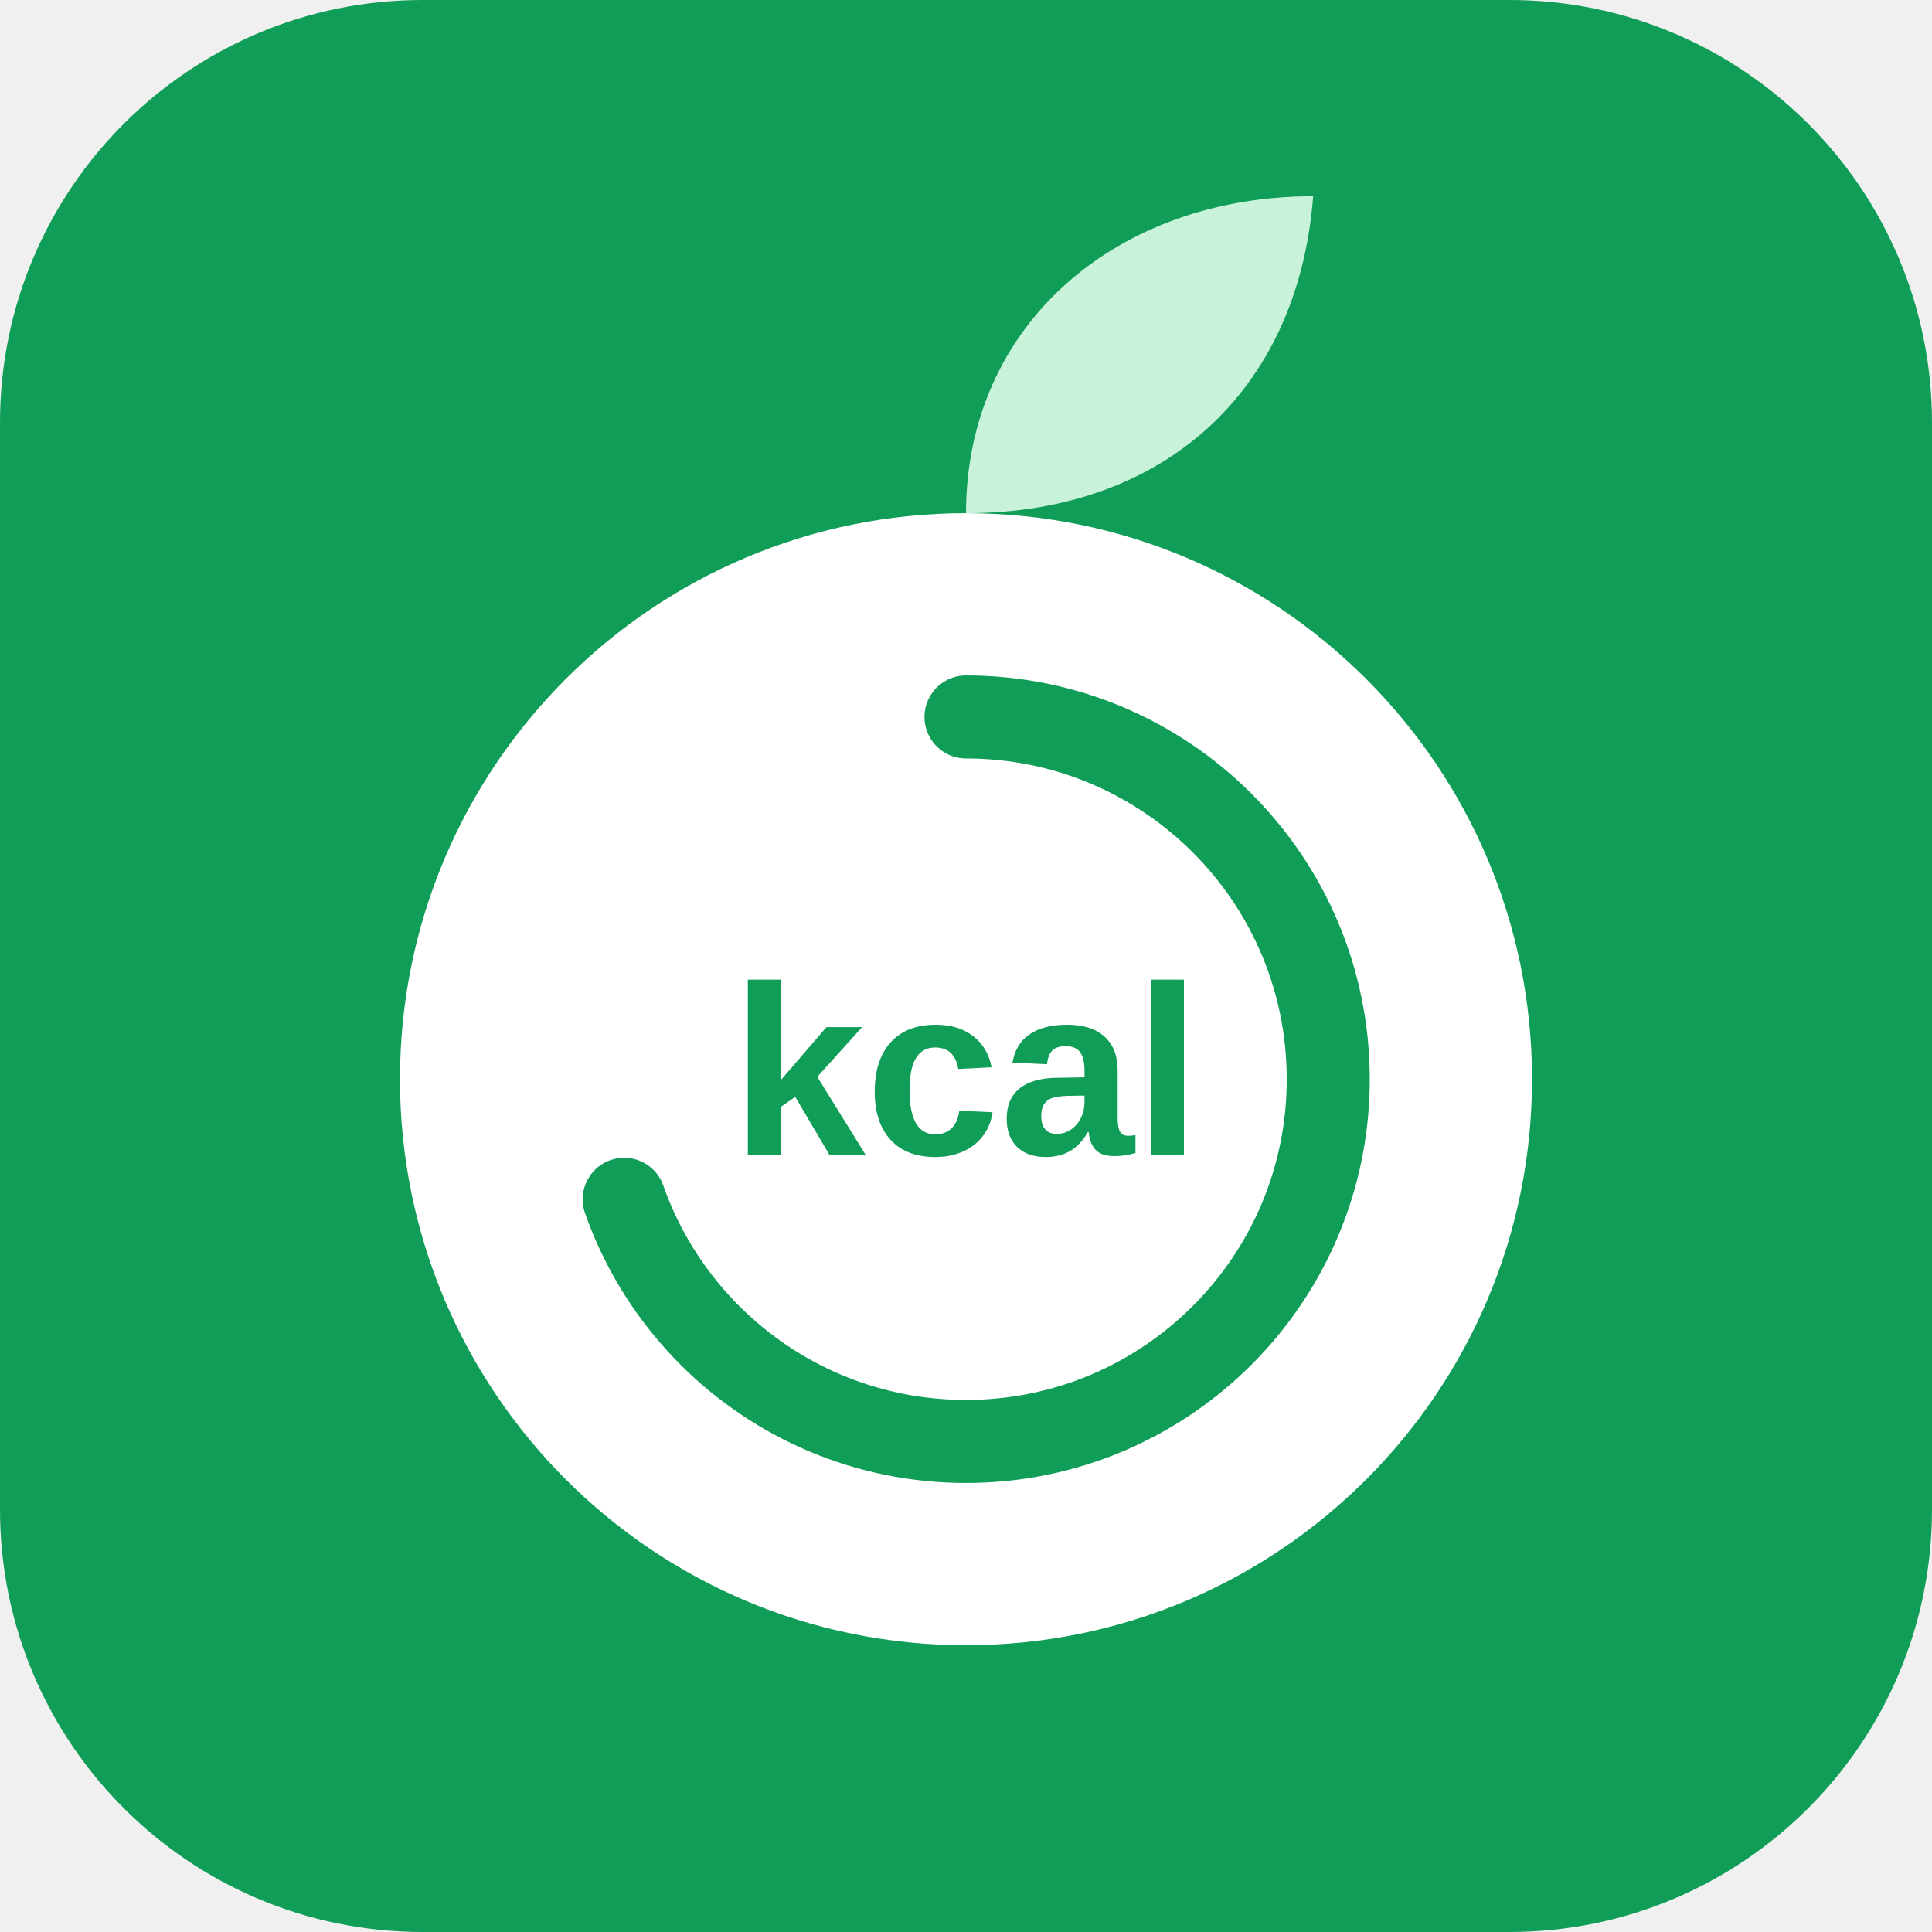
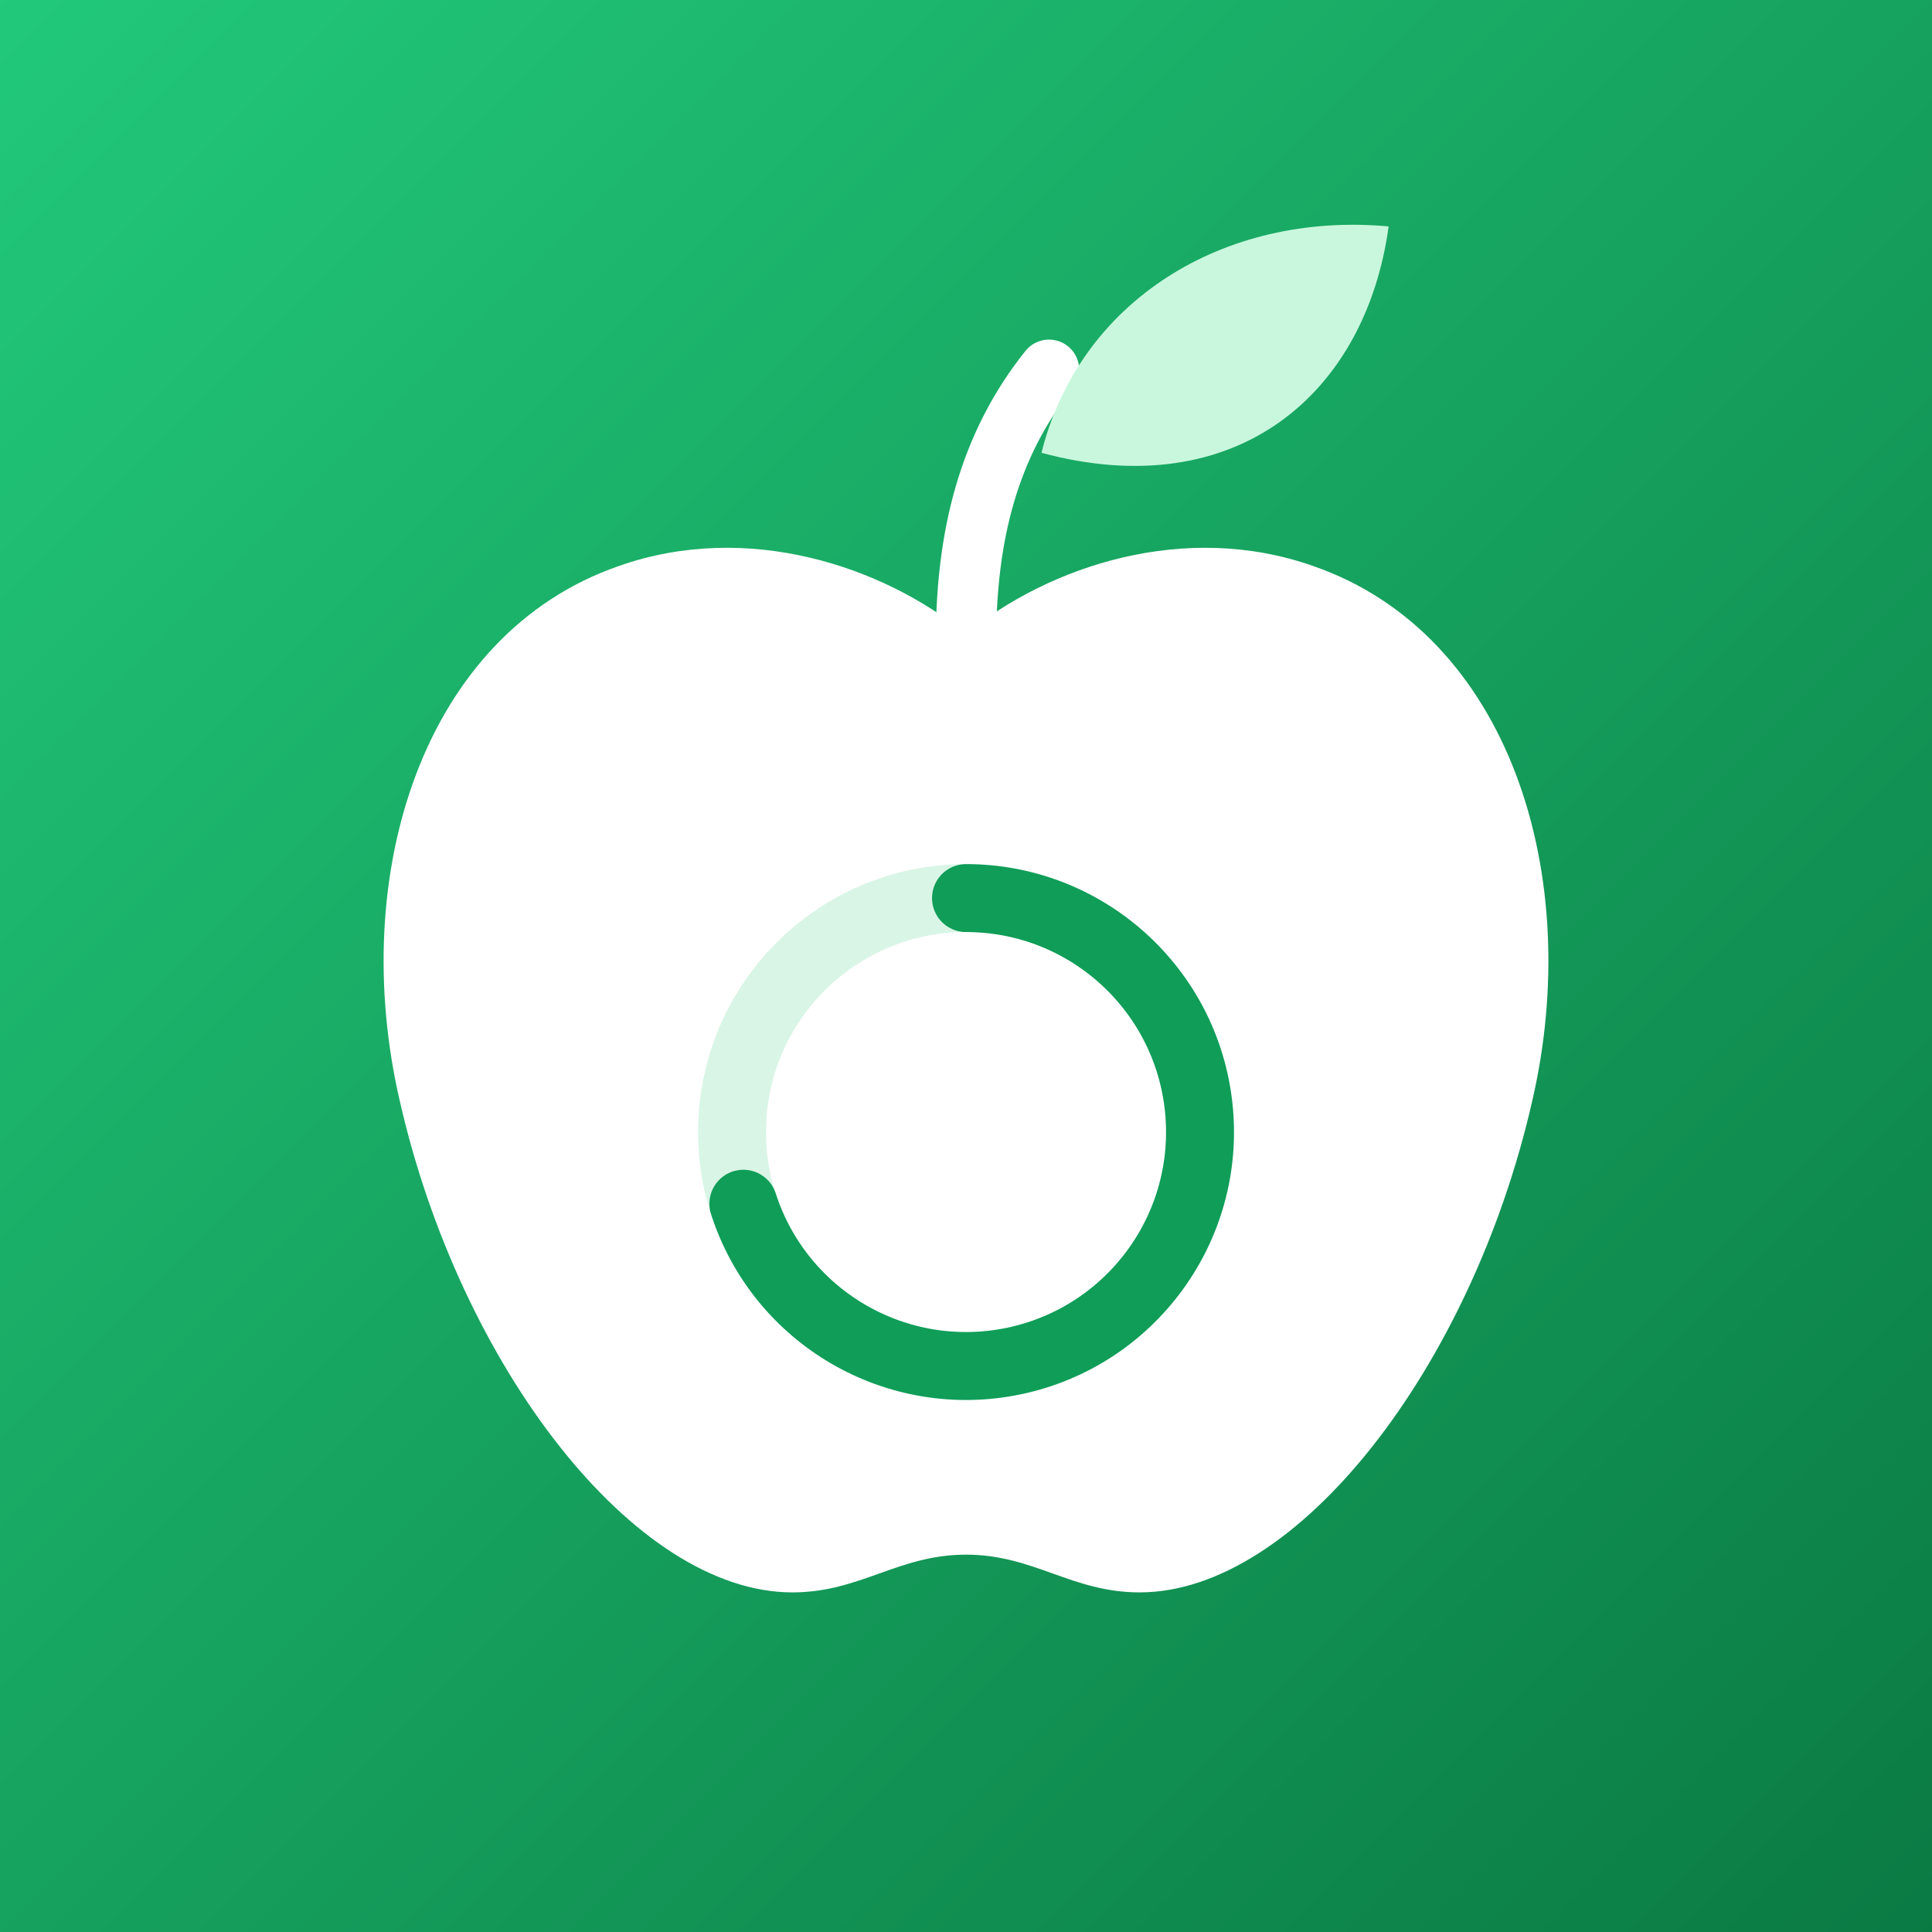
<svg xmlns="http://www.w3.org/2000/svg" viewBox="0 0 512 512">
-   <rect width="512" height="512" rx="112" fill="#0f9d58" />
-   <circle cx="256" cy="286" r="150" fill="#fff" />
-   <path d="M256 136c0-50 40-84 92-84-4 52-40 84-92 84z" fill="#c8f2da" />
-   <circle cx="256" cy="286" r="96" fill="none" stroke="#0f9d58" stroke-width="22" stroke-dasharray="420 200" stroke-linecap="round" transform="rotate(-90 256 286)" />
-   <text x="256" y="306" font-family="Arial" font-weight="700" font-size="64" text-anchor="middle" fill="#0f9d58">kcal</text>
+   <defs>
+     <linearGradient id="bg" x1="0" y1="0" x2="1" y2="1">
+       <stop offset="0" stop-color="#22c97a" />
+       <stop offset="1" stop-color="#0a7a43" />
+     </linearGradient>
+   </defs>
+   <rect width="512" height="512" fill="url(#bg)" />
+   <path d="M256 168c-22-18-58-30-92-18-52 18-72 82-58 142 16 70 62 130 104 130 18 0 28-10 46-10s28 10 46 10c42 0 88-60 104-130 14-60-6-124-58-142-34-12-70 0-92 18z" fill="#fff" />
+   <path d="M256 170c0-28 6-52 22-72" fill="none" stroke="#fff" stroke-width="16" stroke-linecap="round" />
+   <path d="M276 120c10-40 48-64 92-60-6 44-40 74-92 60z" fill="#c9f7de" />
+   <circle cx="256" cy="300" r="62" fill="none" stroke="#d9f5e6" stroke-width="18" />
+   <path d="M256 238a62 62 0 1 1-59 81" fill="none" stroke="#0f9d58" stroke-width="18" stroke-linecap="round" />
</svg>
